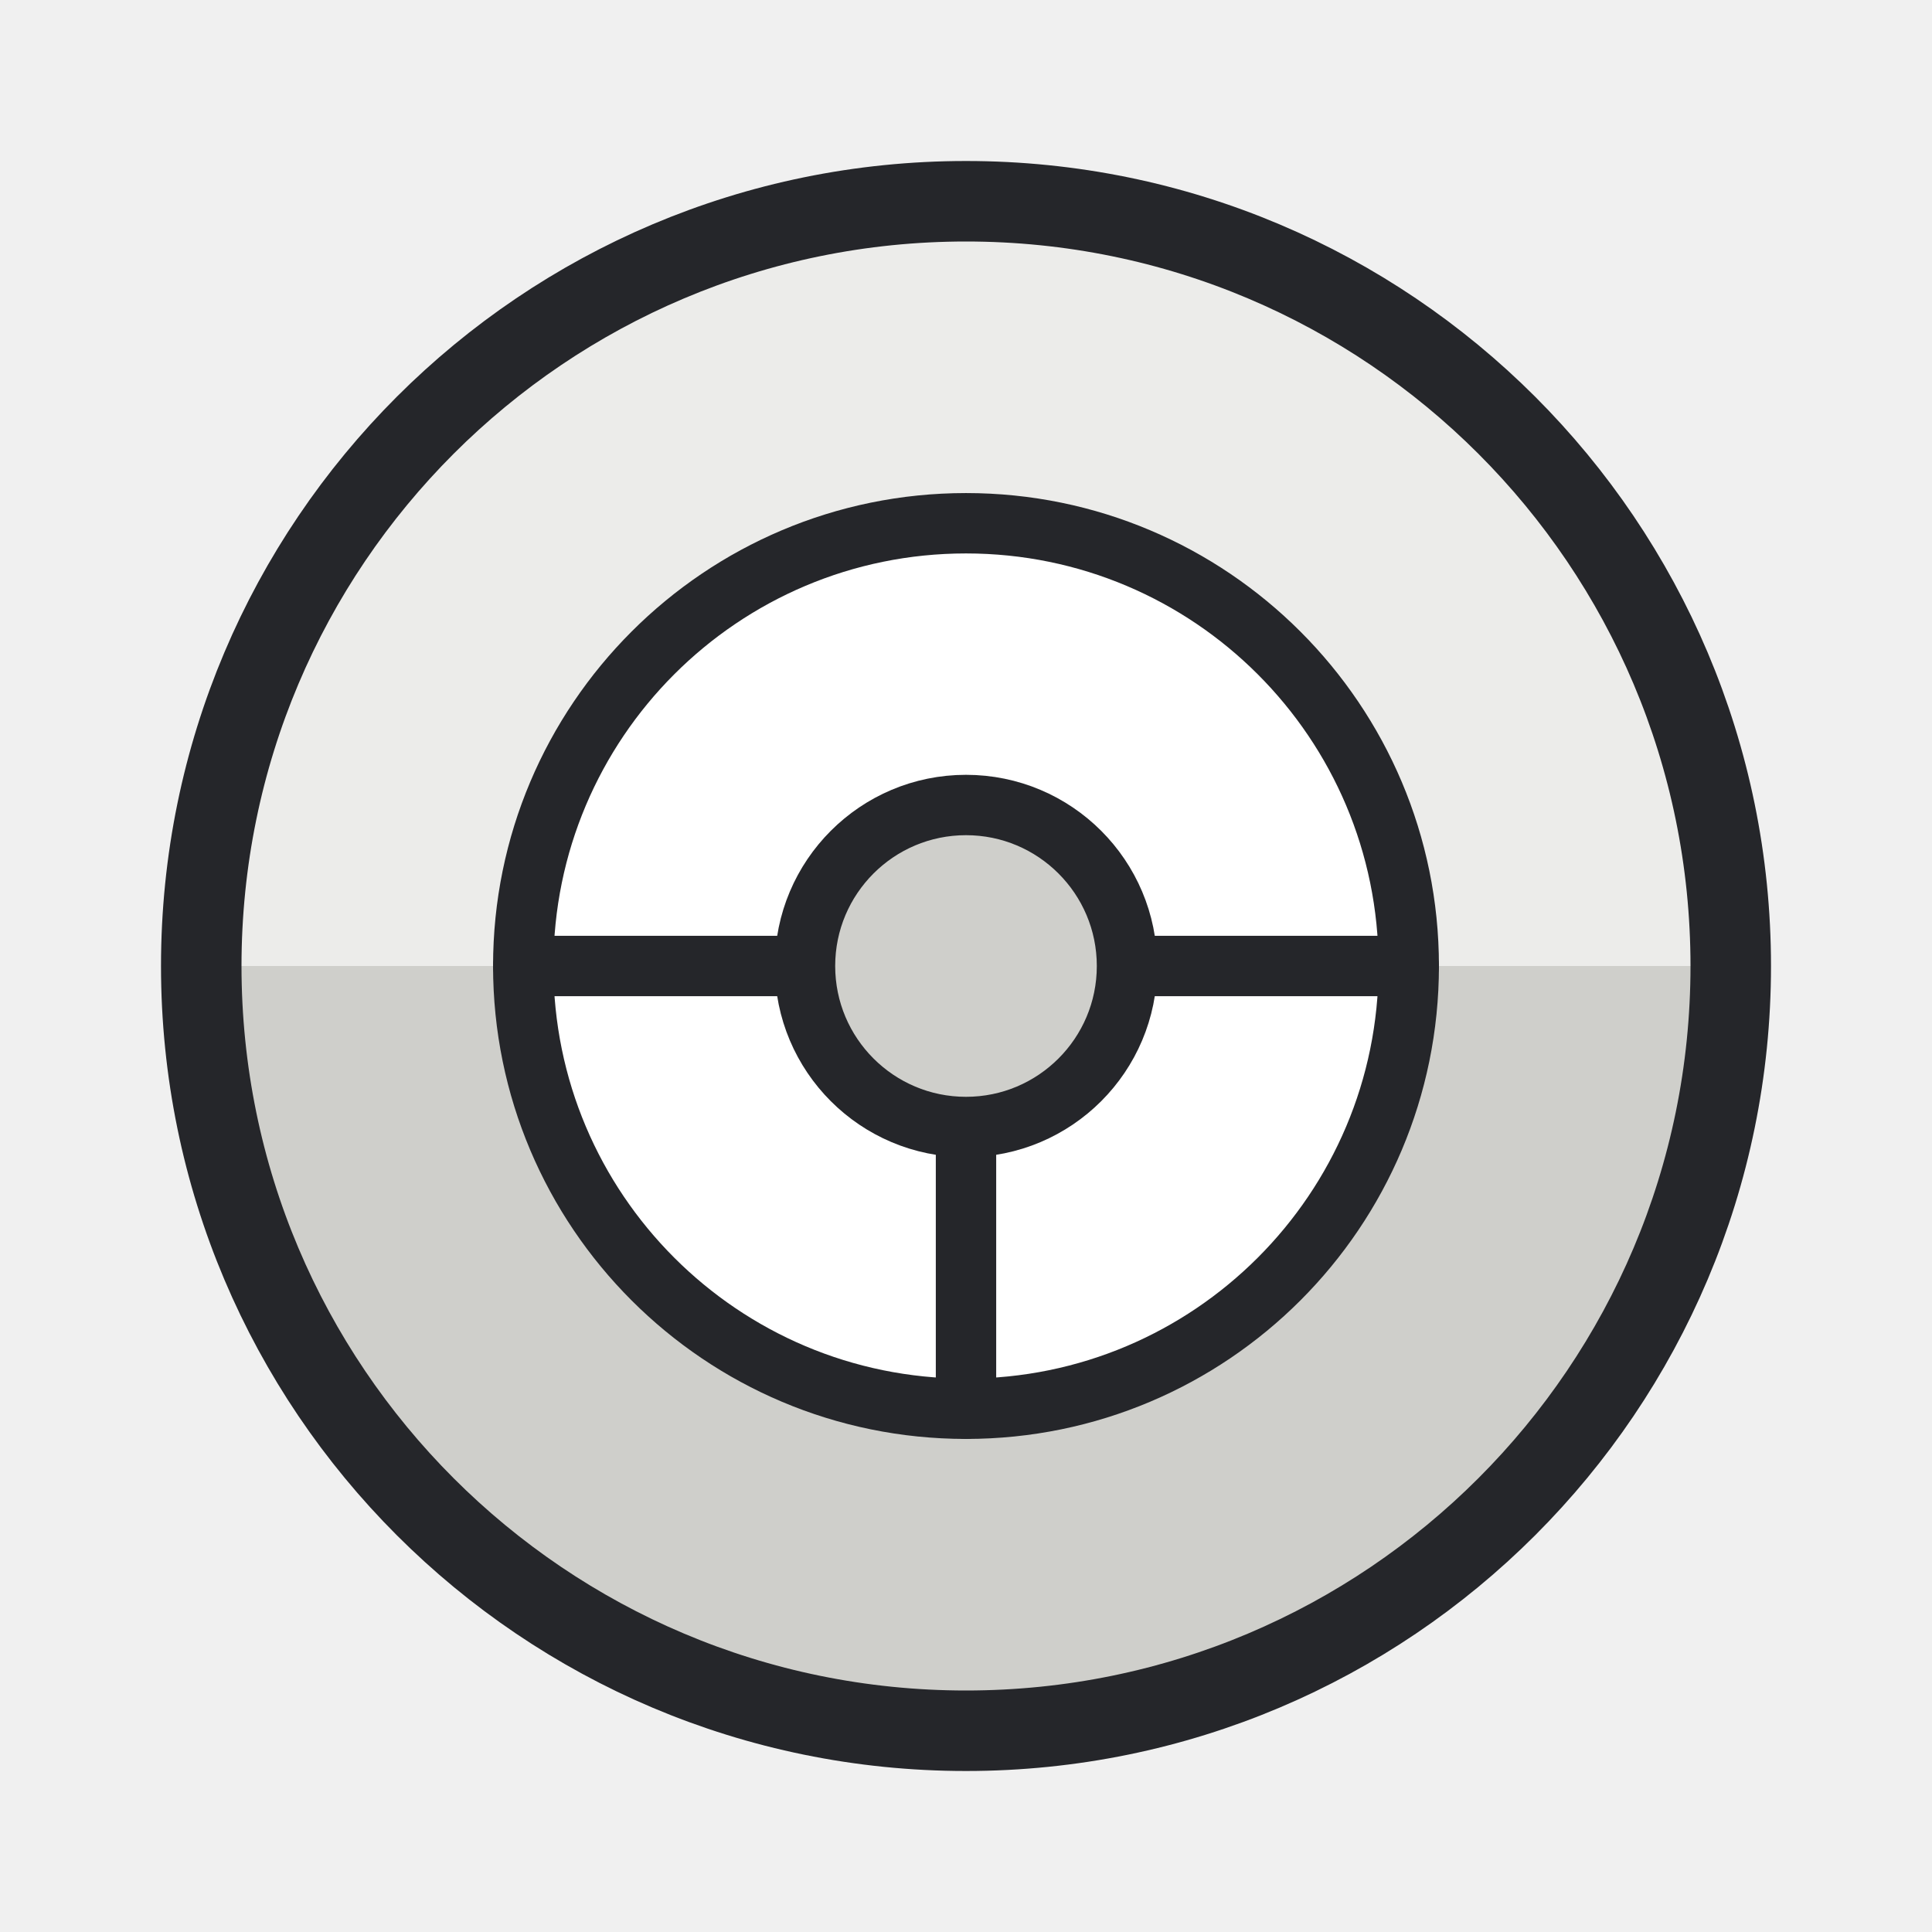
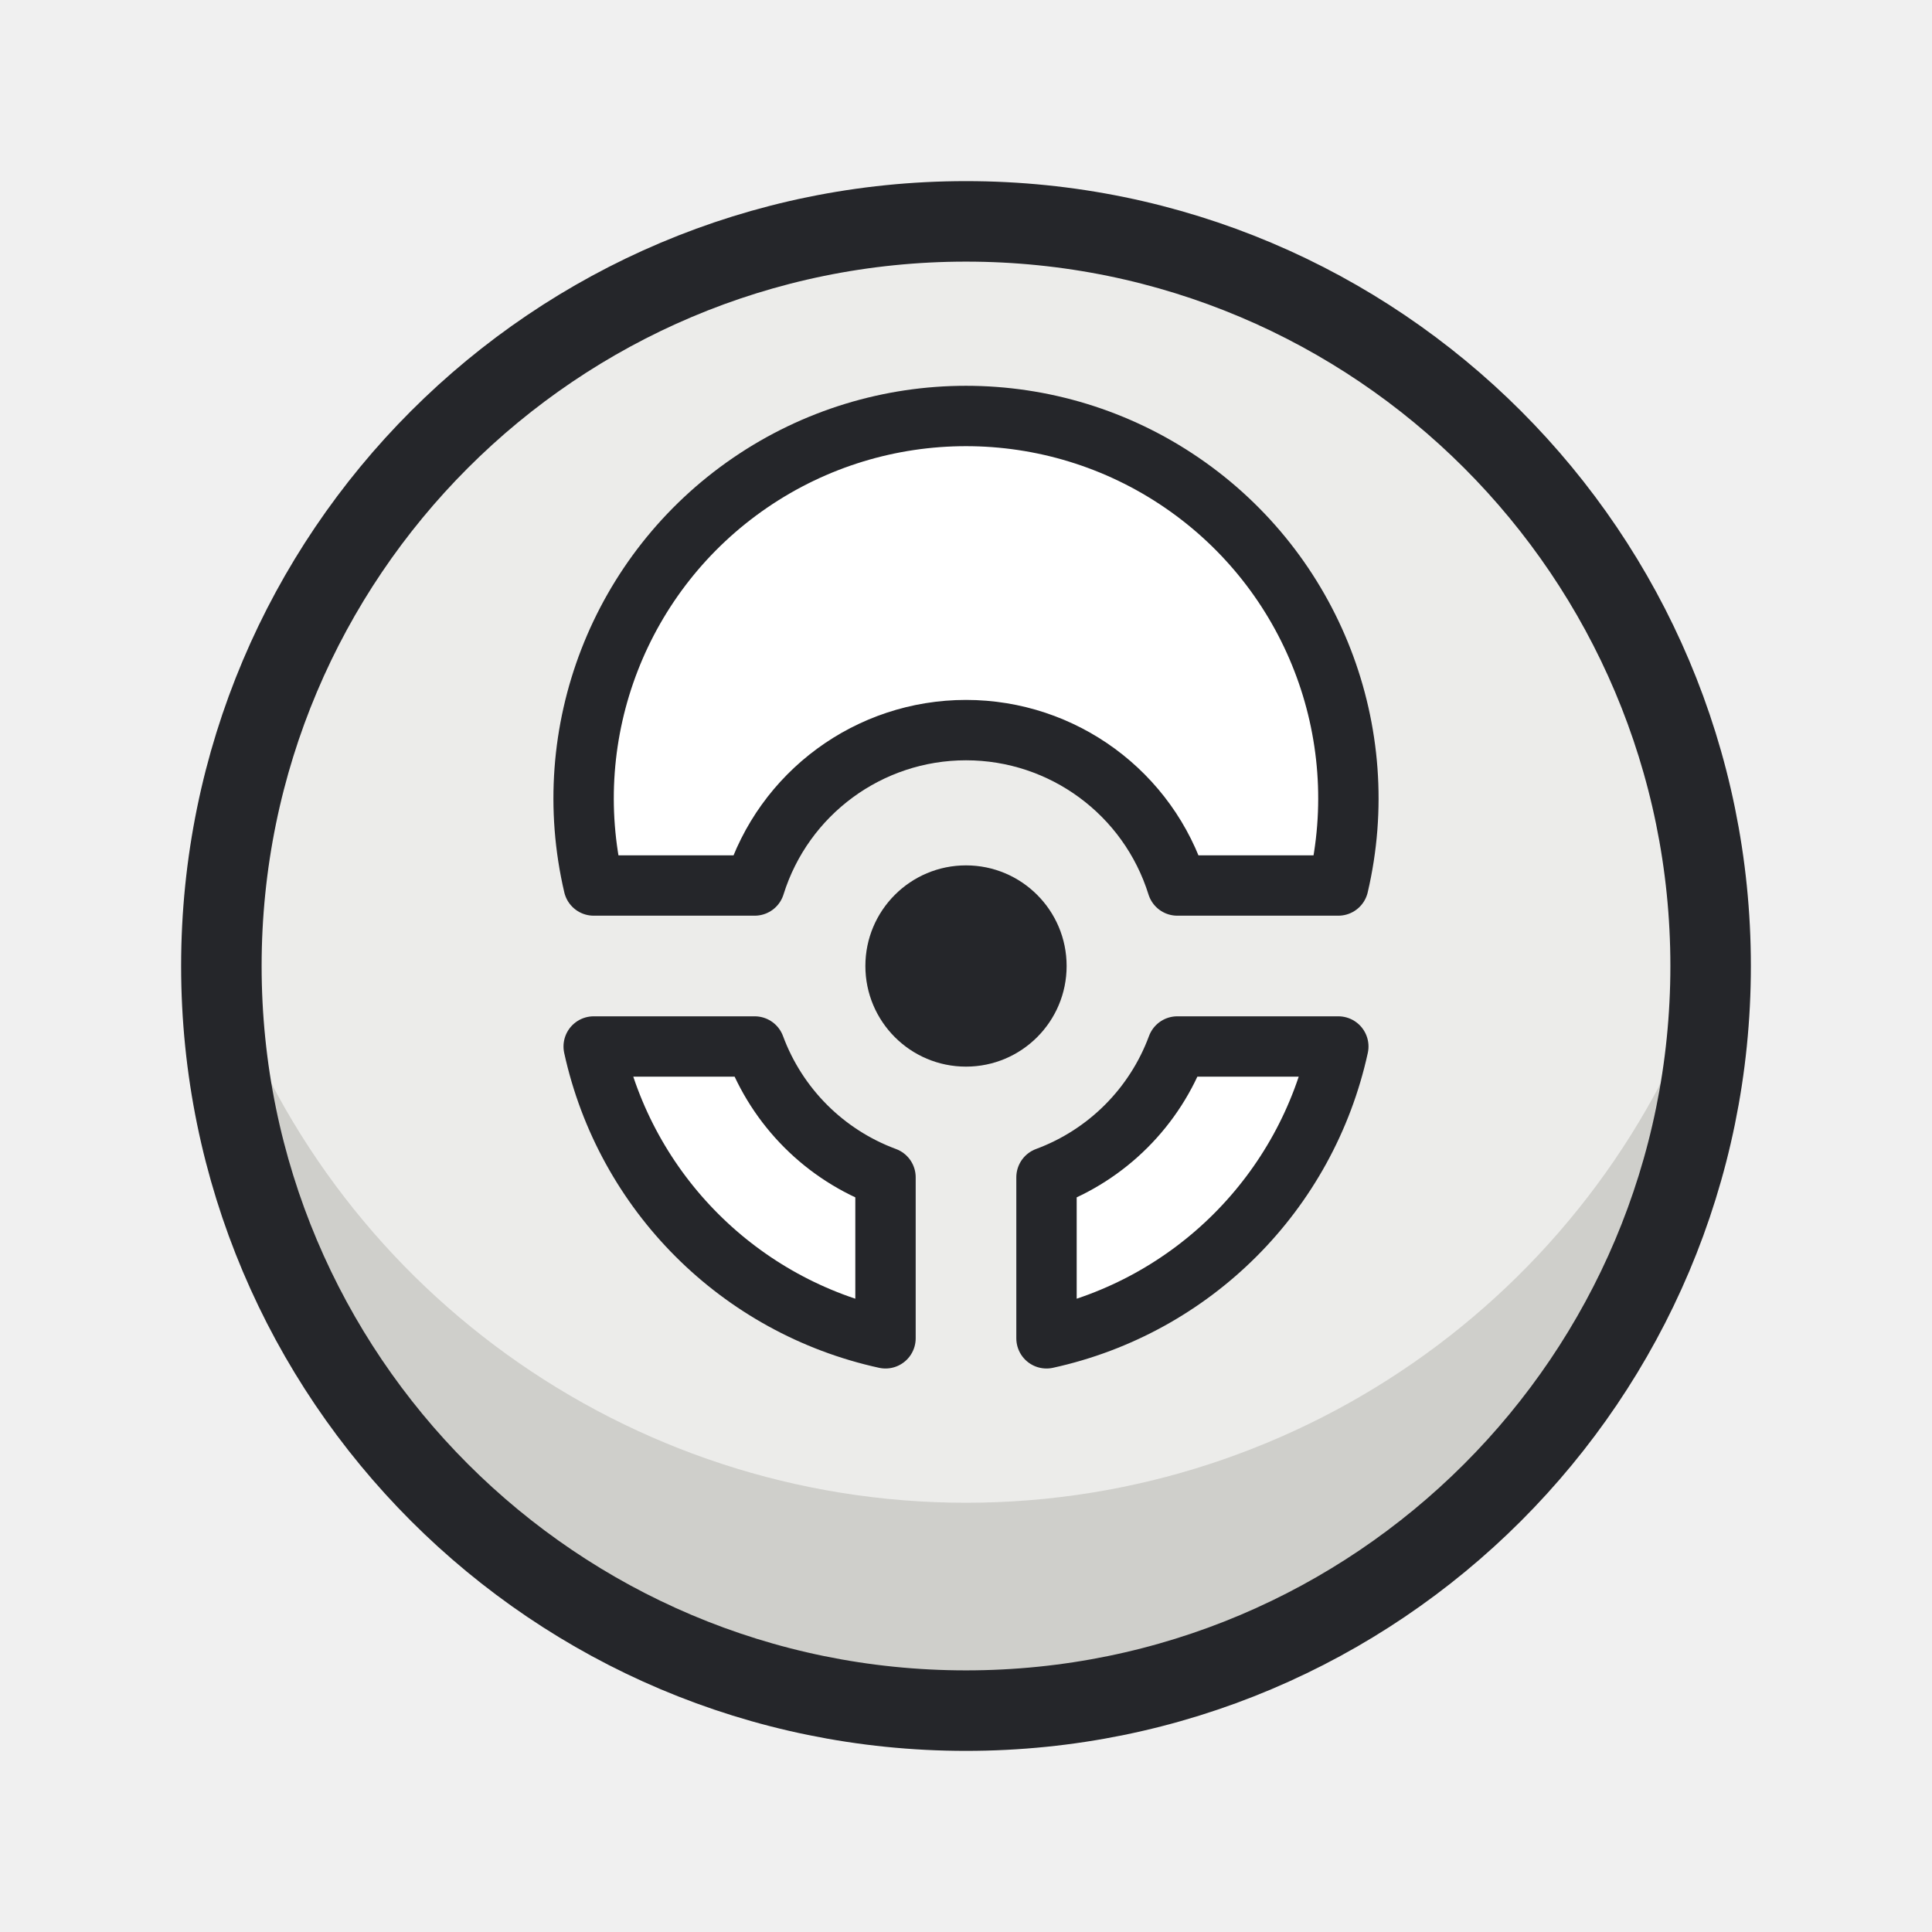
<svg viewBox="0 0 48 48" width="48" height="48" fill="none" stroke="#25262a" stroke-width="1.5" stroke-linecap="round" stroke-linejoin="round" aria-hidden="true">
-   <circle cx="24" cy="24" r="19" fill="#ececea" stroke="none" />
-   <path d="M5 24A19 19 0 0 0 43 24Z" fill="#cfcfcb" stroke="none" />
-   <circle cx="24" cy="24" r="19" stroke-width="2" />
-   <circle cx="24" cy="24" r="11" fill="#ffffff" />
-   <path d="M13 24H20M35 24H28M24 28V35" />
-   <circle cx="24" cy="24" r="4" fill="#cfcfcb" />
+   <circle cx="24" cy="24" r="18.5" fill="#ececea" stroke="none" />
+   <path d="M42.5 24A18.5 18.5 0 0 1 5.5 24A19.5 19.5 0 0 0 42.5 24Z" fill="#cfcfcb" stroke="none" />
+   <circle cx="24" cy="24" r="18.5" stroke-width="2" />
+   <path d="M14.75 22A9.5 9.5 0 1 1 33.25 22H29.25A5.5 5.5 0 0 0 18.75 22Z" fill="#ffffff" />
+   <path d="M14.75 26H18.75A5.5 5.5 0 0 0 22 29.25V33.25A9.5 9.5 0 0 1 14.75 26ZM33.25 26H29.25A5.5 5.5 0 0 1 26 29.25V33.25A9.5 9.5 0 0 0 33.25 26Z" fill="#ffffff" />
+   <circle cx="24" cy="24" r="2.5" fill="#25262a" stroke="none" />
</svg>
